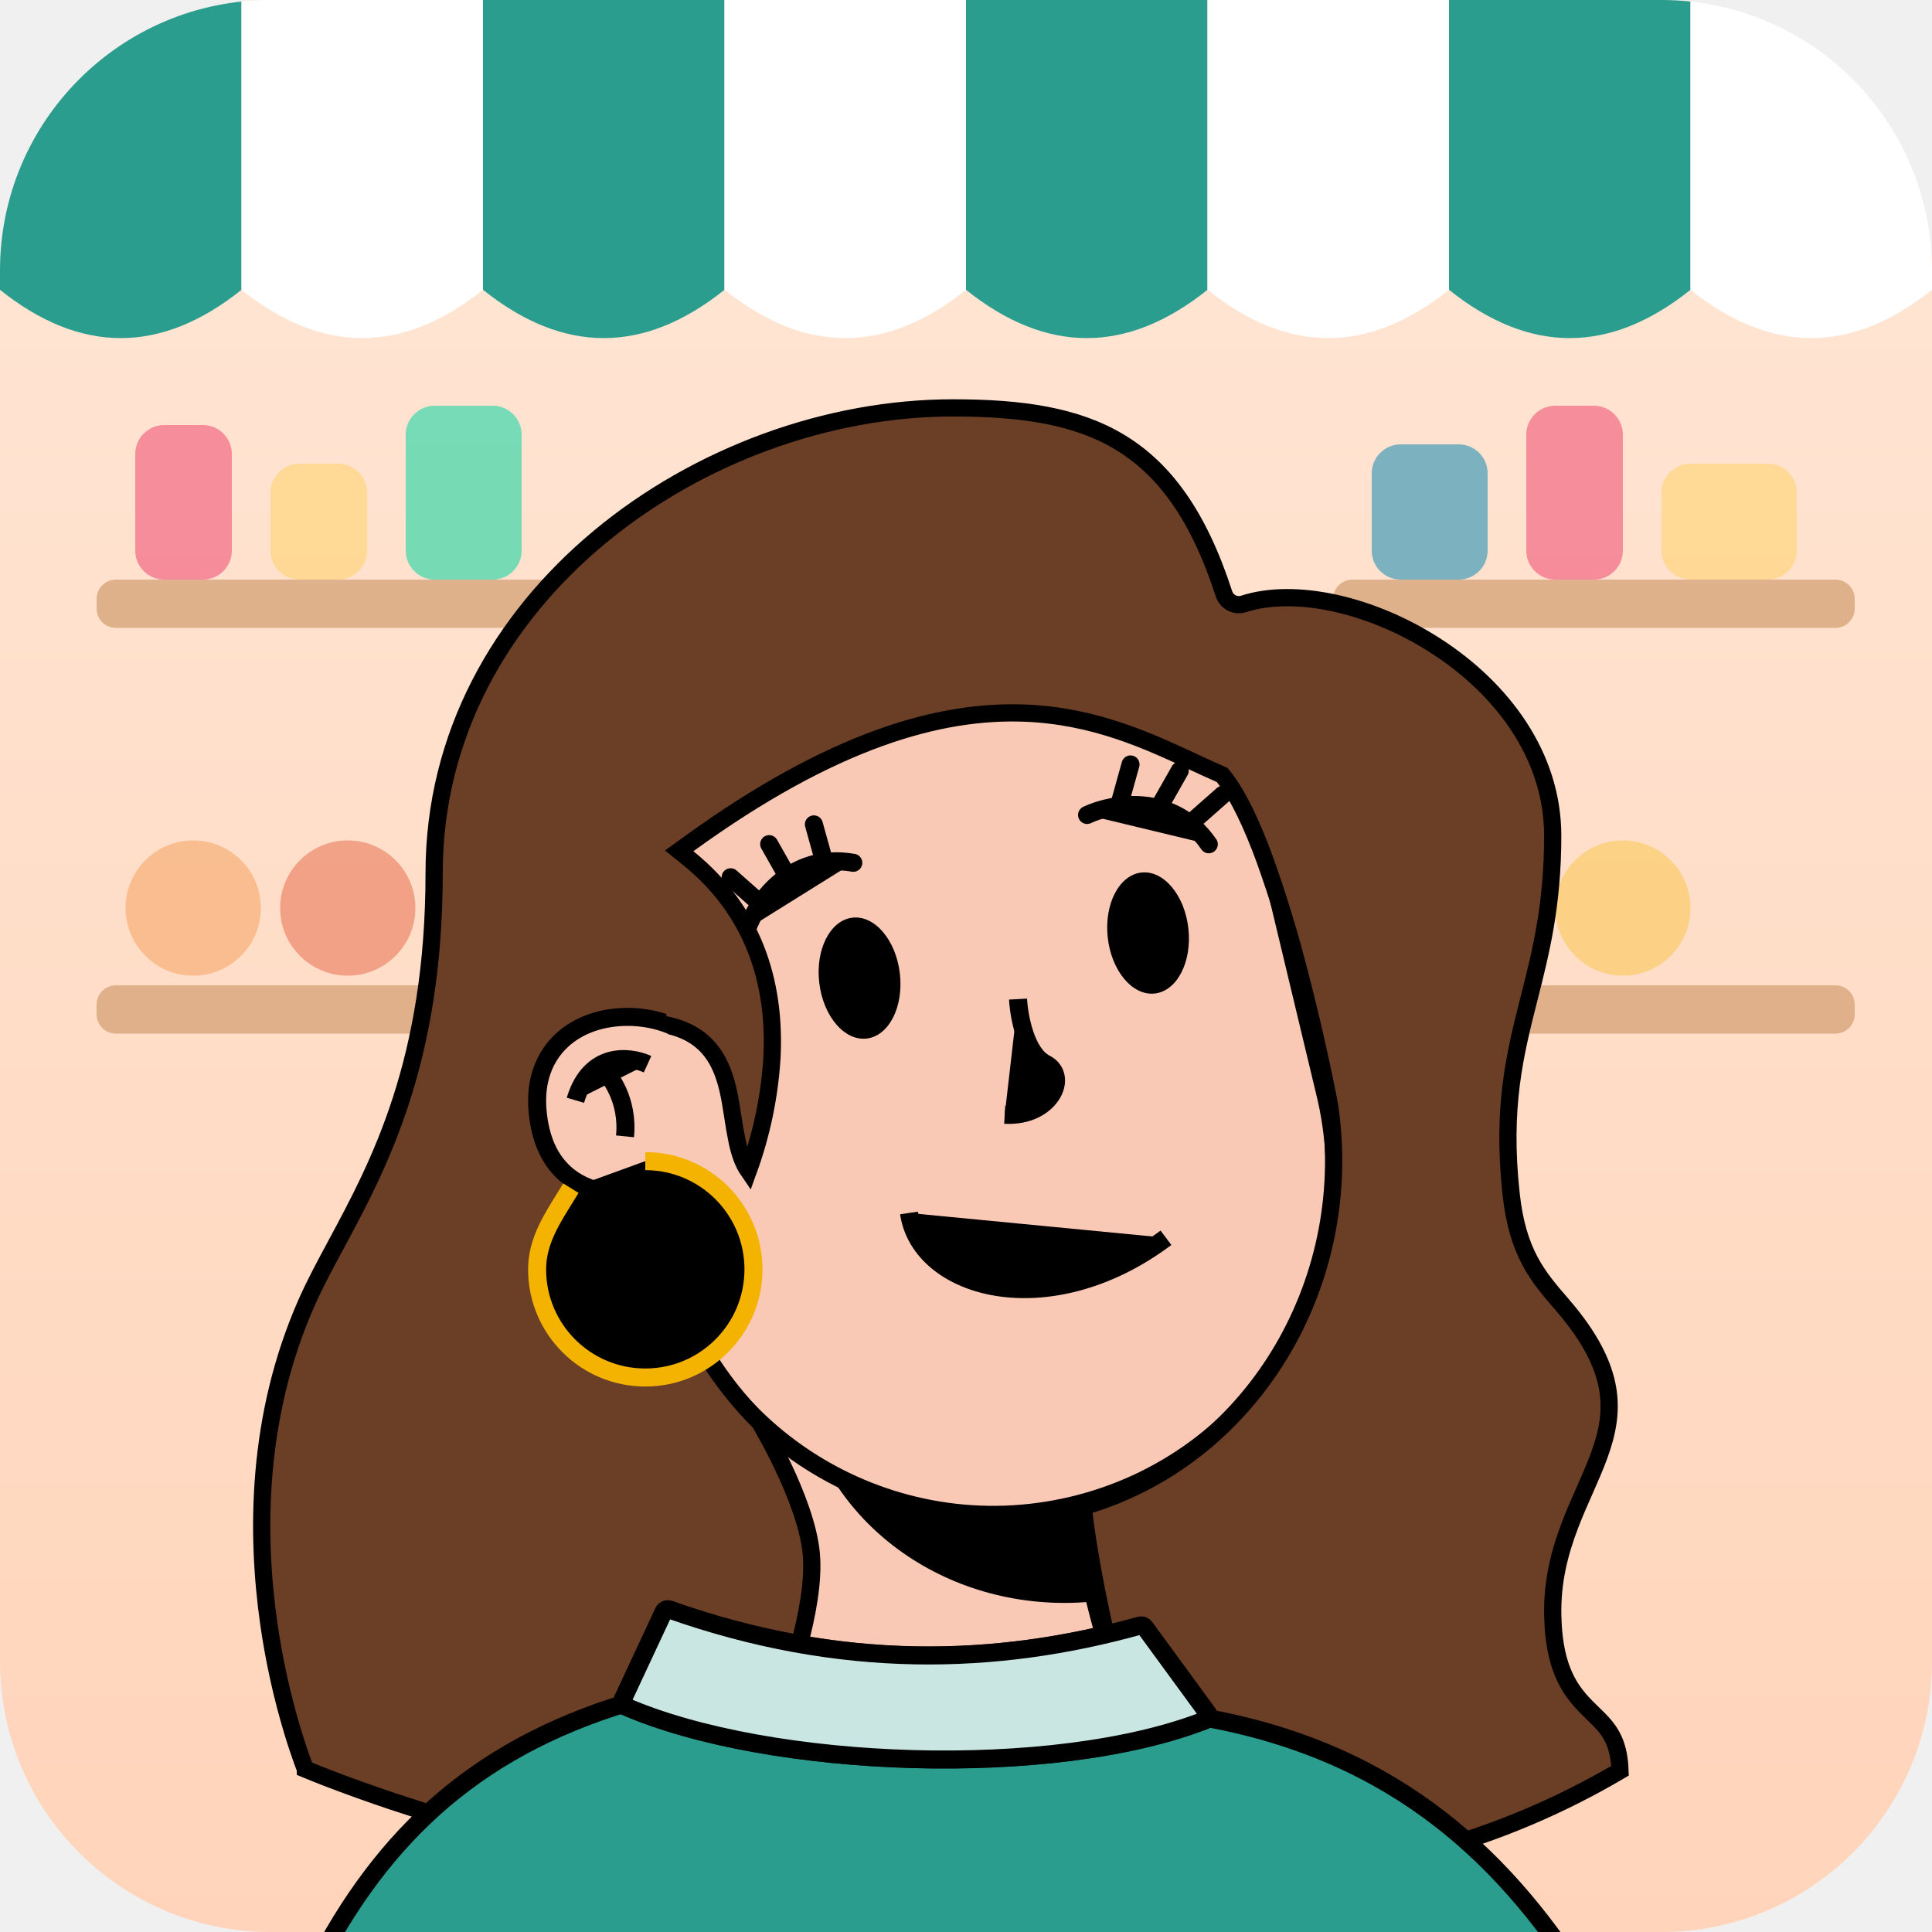
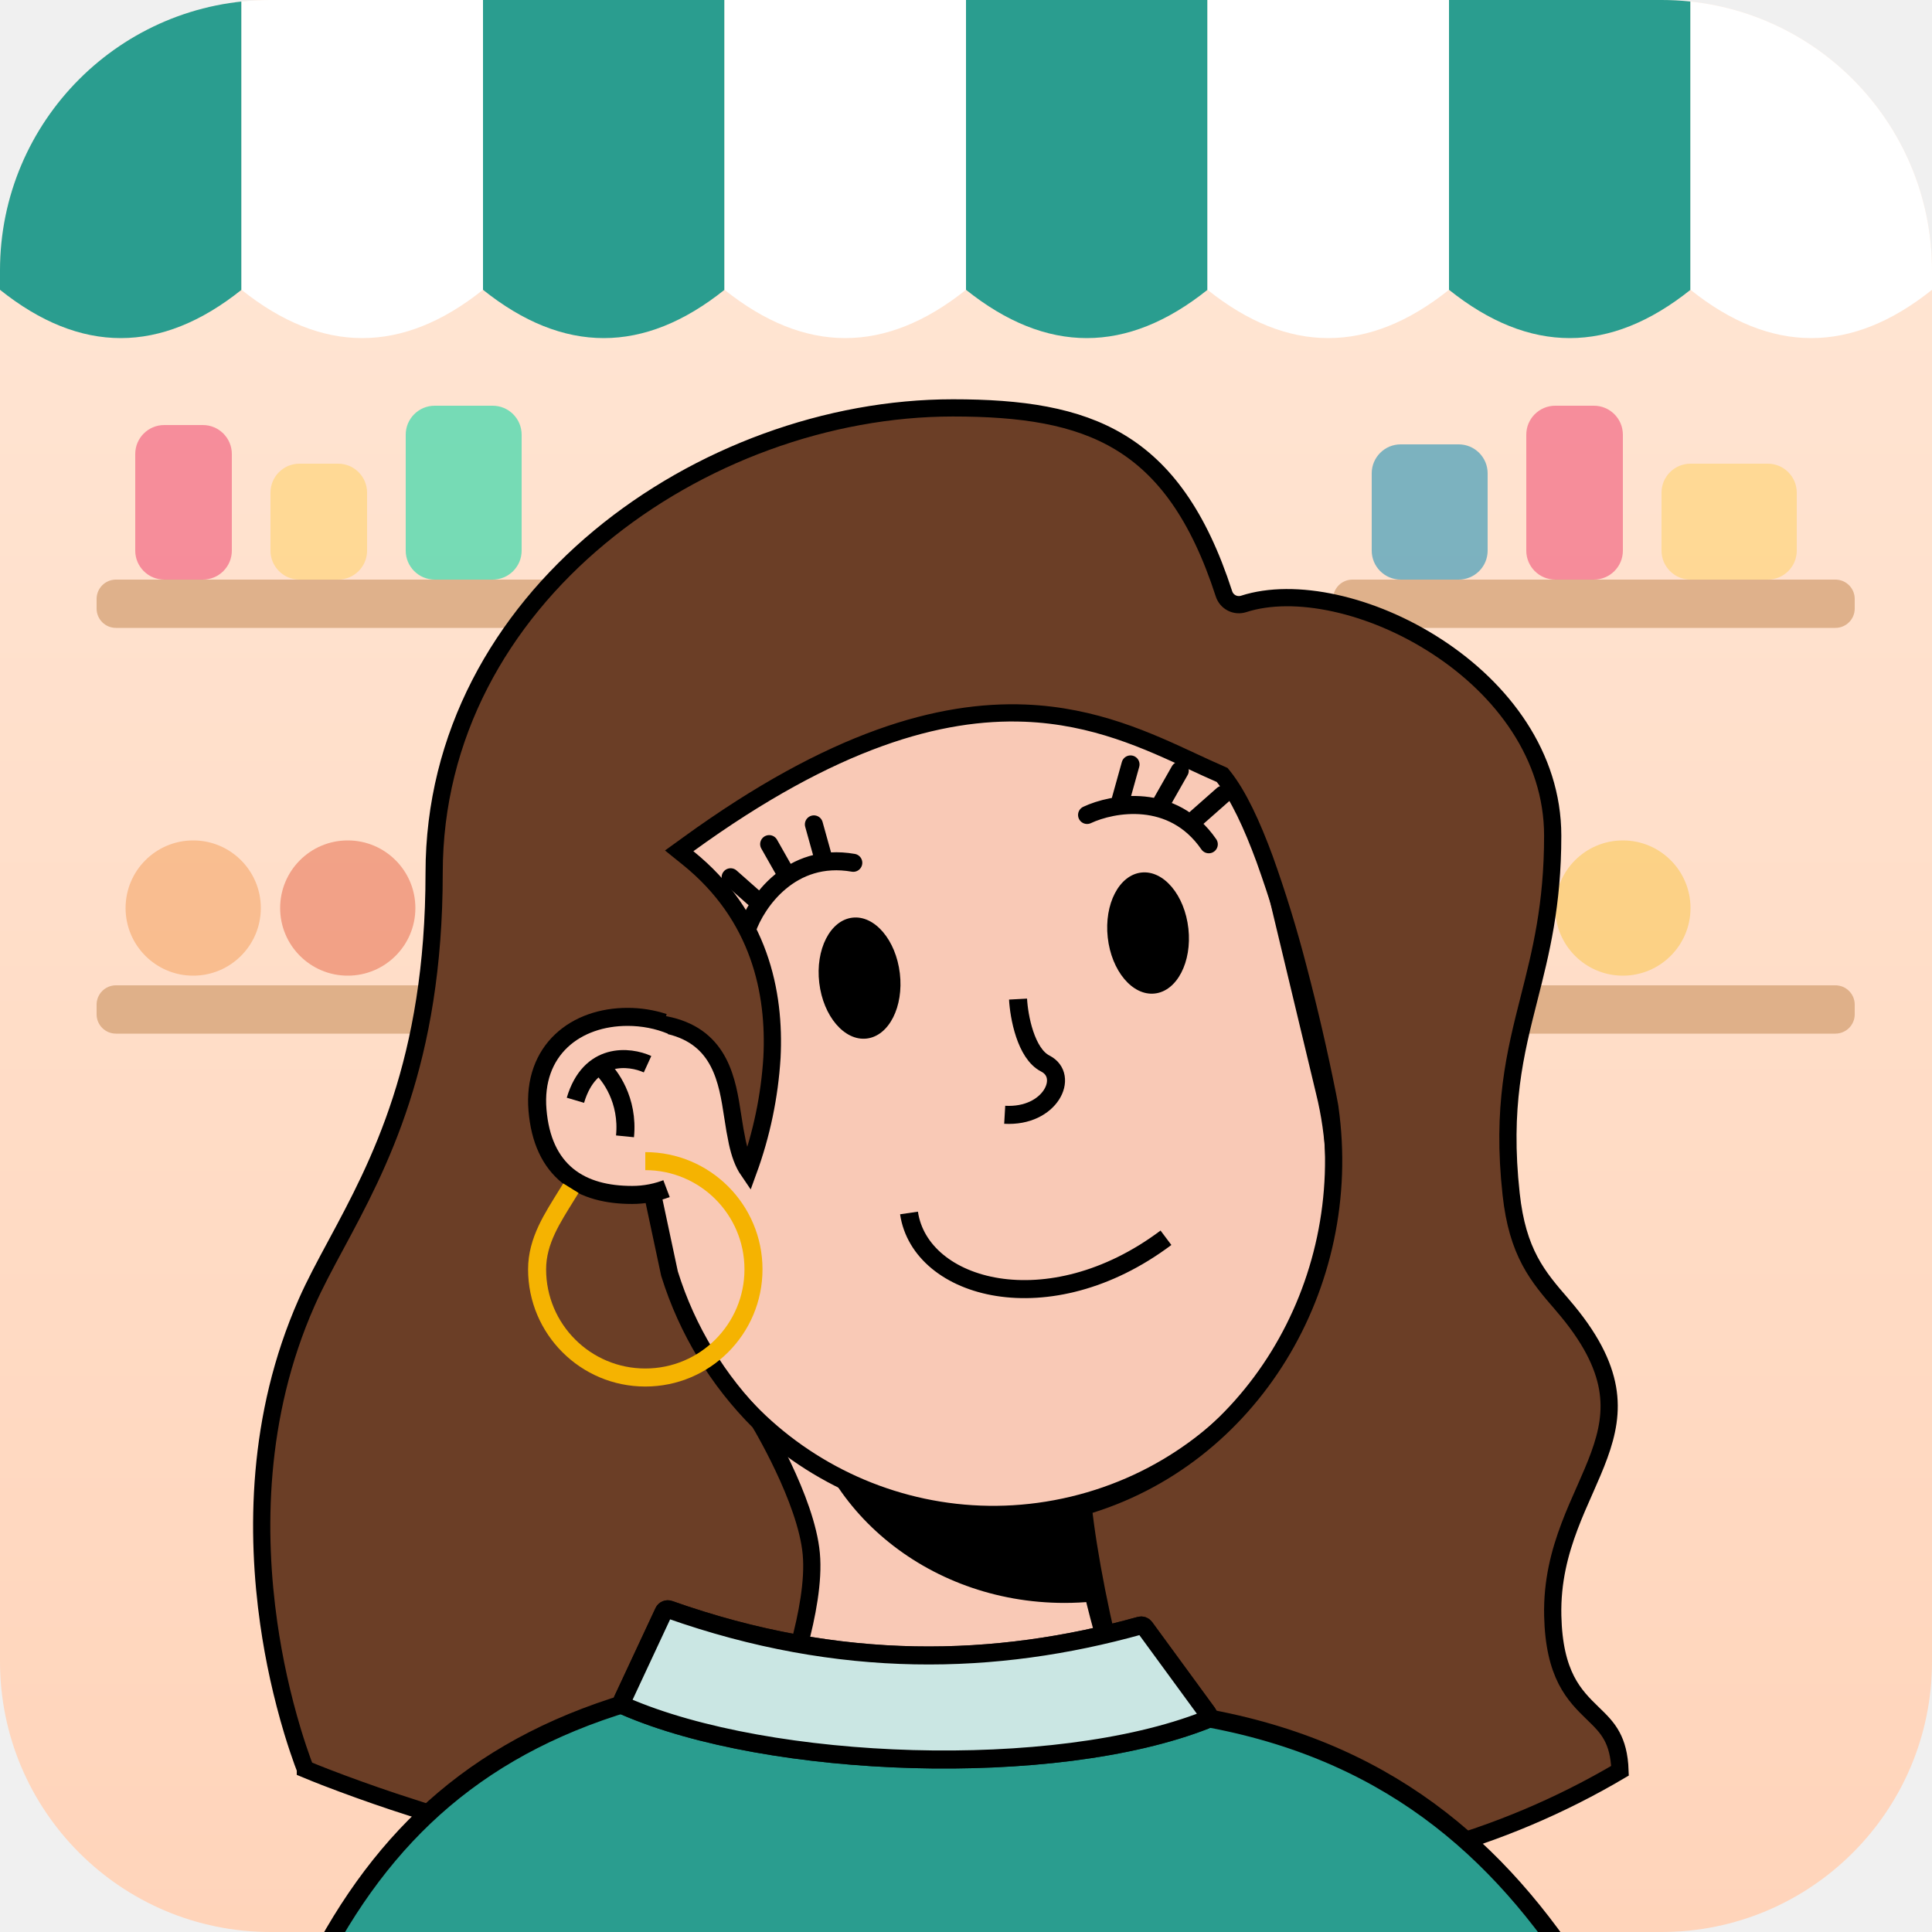
<svg xmlns="http://www.w3.org/2000/svg" viewBox="0 0 200 200" width="200" height="200">
  <defs>
    <clipPath id="cb-clip">
      <rect width="200" height="200" rx="28" />
    </clipPath>
  </defs>
  <g clip-path="url(#cb-clip)">
    <linearGradient id="cb-wall" x1="0" y1="0" x2="0" y2="1">
      <stop offset="0" stop-color="#ffe7d6" />
      <stop offset="1" stop-color="#ffd4ba" />
    </linearGradient>
    <rect width="200" height="200" fill="url(#cb-wall)" />
    <g>
      <path d="M0 0 H25 V30 Q12.5 40 0 30 Z" fill="#2a9d8f" />
      <path d="M25 0 H50 V30 Q37.5 40 25 30 Z" fill="#ffffff" />
      <path d="M50 0 H75 V30 Q62.5 40 50 30 Z" fill="#2a9d8f" />
      <path d="M75 0 H100 V30 Q87.5 40 75 30 Z" fill="#ffffff" />
      <path d="M100 0 H125 V30 Q112.5 40 100 30 Z" fill="#2a9d8f" />
      <path d="M125 0 H150 V30 Q137.5 40 125 30 Z" fill="#ffffff" />
      <path d="M150 0 H175 V30 Q162.5 40 150 30 Z" fill="#2a9d8f" />
      <path d="M175 0 H200 V30 Q187.5 40 175 30 Z" fill="#ffffff" />
    </g>
    <g opacity=".55">
      <rect x="10" y="60" width="52" height="5" rx="2" fill="#c58a55" />
      <rect x="138" y="60" width="54" height="5" rx="2" fill="#c58a55" />
      <rect x="10" y="102" width="52" height="5" rx="2" fill="#c58a55" />
      <rect x="138" y="102" width="54" height="5" rx="2" fill="#c58a55" />
      <rect x="14" y="44" width="10" height="16" rx="3" fill="#ef476f" />
      <rect x="28" y="48" width="10" height="12" rx="3" fill="#ffd166" />
      <rect x="42" y="42" width="12" height="18" rx="3" fill="#06d6a0" />
      <rect x="142" y="46" width="12" height="14" rx="3" fill="#118ab2" />
      <rect x="158" y="42" width="10" height="18" rx="3" fill="#ef476f" />
      <rect x="172" y="48" width="14" height="12" rx="3" fill="#ffd166" />
      <circle cx="20" cy="94" r="7" fill="#f4a261" />
      <circle cx="36" cy="94" r="7" fill="#e76f51" />
      <circle cx="150" cy="94" r="7" fill="#90be6d" />
      <circle cx="168" cy="94" r="7" fill="#f9c74f" />
    </g>
-     <svg x="15" y="32" width="168" height="168" viewBox="0 0 360 360">
+     <svg x="15" y="32" width="168" height="168" viewBox="0 0 360 360" fill="none" shape-rendering="auto">
      <mask id="viewboxMask">
        <rect width="360" height="360" rx="0" ry="0" x="0" y="0" fill="#fff" />
      </mask>
      <g mask="url(#viewboxMask)">
        <g transform="translate(80 23)">
          <path d="M154 319.5c-14.4-20-25.67-58.67-27-78L58.5 212 30 319.5h124Z" fill="#f9c9b6" stroke="#000" stroke-width="4" />
          <path d="M130.37 263.69c-2.1.2-4.22.31-6.37.31-30.78 0-56.05-21.57-58.76-49.1L127 241.5c.38 5.48 1.55 13.32 3.37 22.19Z" fill="#000" style="mix-blend-mode:multiply" />
          <path d="M181.94 151.37v.01l.1.4.14.65A75.72 75.72 0 0 1 34.93 187.7l-.2-.74L18 117.13l-.06-.29A75.72 75.72 0 0 1 165.2 81.55l.05.21.02.08.05.2.05.2v.01l16.4 68.44.08.34.08.34Z" fill="#f9c9b6" stroke="#000" stroke-width="4" />
          <g transform="translate(34 102.3)" />
        </g>
        <g transform="translate(170 183)">
          <path d="M-.5 17.5c2.5 17 31 25 57 5.5" stroke="#000000" stroke-width="4" />
        </g>
        <g transform="translate(110 102)">
          <path d="M99 10.21c5.67-2.66 19-5.1 27 6.5M23.58 35.52c2.07-5.9 9.68-17.12 23.56-14.7M26.07 29.46l-6.14-5.43M122.96 11.16l6.15-5.43M32.52 23.81l-4.04-7.13M115.51 7.51l4.05-7.13M40.6 20.2l-2.2-7.9M106.44 6.9l2.2-7.9" stroke="#000000" stroke-width="4" stroke-linecap="round" />
        </g>
        <g transform="translate(49 11)">
          <path d="m-13.4 312.86-.62-1.64c-.56-1.55-1.35-3.84-2.23-6.74a163.21 163.21 0 0 1-5.28-23.98c-2.81-19.77-2.8-45.8 8.4-71.12 1.8-4.09 4.07-8.3 6.52-12.85 9.47-17.6 21.77-40.46 21.77-82.45 0-30.59 14.84-56.35 36.7-74.51 21.88-18.18 50.7-28.66 78.38-28.66 15.13 0 27.3 1.73 37.07 7.64 9.72 5.87 17.37 16.05 23.05 33.58a3.47 3.47 0 0 0 4.36 2.27c11.31-3.67 28.47.04 42.95 9.5 14.42 9.4 25.62 24.15 25.62 41.91 0 15.43-2.64 25.85-5.22 36-3.12 12.3-6.13 24.16-4 43.5.7 6.45 2.15 11.03 4.16 14.82 1.98 3.73 4.48 6.62 7.12 9.66l.05.07c6.28 7.25 9.13 13.22 10.06 18.47.92 5.23-.05 9.98-1.84 14.9-.9 2.48-2 4.97-3.15 7.59l-.1.22c-1.12 2.53-2.3 5.19-3.35 7.98-2.18 5.77-3.89 12.2-3.72 19.83.15 6.48 1.3 10.91 3.01 14.27 1.7 3.32 3.89 5.44 5.8 7.3l.05.05c1.74 1.68 3.2 3.1 4.27 5.1.96 1.78 1.67 4.13 1.79 7.66a172.14 172.14 0 0 1-87.4 23.9 110.86 110.86 0 0 1-7.28-.28c-6.15-9.4-11.75-24.88-16.1-40.8-4.21-15.46-7.18-31.08-8.3-41.4 37.08-10.72 60.32-48.98 54.73-88.46l-.01-.12a5.97 5.97 0 0 0-.08-.47 76.68 76.68 0 0 0-.43-2.25 486.97 486.97 0 0 0-6.53-28.2 276.64 276.64 0 0 0-7.45-24.2c-2.76-7.5-5.83-14.15-9.1-18.24l-.3-.37-.44-.2c-1.93-.83-3.94-1.77-6.03-2.74-9.93-4.62-21.84-10.17-37.26-10.78-18.78-.74-42.56 5.78-74.7 29.09l-2.02 1.46 1.95 1.57c15.92 12.83 19.37 29.86 18.63 44.3a89.2 89.2 0 0 1-5.24 25.1c-1.16-1.69-1.9-3.82-2.45-6.33a85.19 85.19 0 0 1-.96-5.45l-.05-.3c-.3-2-.63-4.08-1.1-6.09-.96-4.01-2.57-8.02-6.14-10.86-3.58-2.84-8.8-4.25-16.4-3.83l-2.22.13.46 2.18 11.36 53.31.02.08.03.09a79.8 79.8 0 0 0 19.91 32.81 65.49 65.49 0 0 1 1.54 2.68c1.01 1.82 2.37 4.38 3.76 7.33 2.82 5.94 5.66 13.24 6.2 19.2.57 6.05-.96 13.86-2.7 20.31a129.63 129.63 0 0 1-2.84 9.14c-5.03-2.4-9.53-2.23-13.38.01-4.16 2.43-7.21 7.06-9.48 12.22-4.15 9.42-6.14 21.64-7.06 29.22A601.65 601.65 0 0 1 6.2 320.1 353.85 353.85 0 0 1-9 314.64a190.8 190.8 0 0 1-4.4-1.77Z" fill="#6b3e26" stroke="#000" stroke-width="3.82" />
        </g>
        <g transform="translate(142 119)">
          <g fill="#000000">
            <ellipse cx="16.53" cy="29.4" rx="9" ry="13.5" transform="rotate(-6.78 16.53 29.4)" />
            <ellipse cx="80.53" cy="19.4" rx="9" ry="13.5" transform="rotate(-6.28 80.53 19.4)" />
          </g>
          <g transform="translate(-40 -8)" />
        </g>
        <g transform="rotate(-8 1149.44 -1186.92)">
          <path d="M16.5 7c-.33 3.83 0 12.2 4 15 5 3.5-.5 12-10.5 10" stroke="#000" stroke-width="4" />
        </g>
        <g transform="translate(84 154)">
          <path d="M30.5 6.18A23.78 23.78 0 0 0 23.08 5c-10.5 0-19 6.5-18 18.5 1.04 12.5 8.5 17 19 17A19.6 19.6 0 0 0 31 39.23" stroke="#000" stroke-width="8" />
          <path d="M31.5 39.04a19.38 19.38 0 0 1-7.42 1.46c-10.5 0-17.96-4.5-19-17-1-12 7.5-18.5 18-18.5 3.14 0 6.19.6 8.92 1.73l-.5 32.3Z" fill="#f9c9b6" />
          <path d="M27.5 13.5c-4-1.83-12.8-2.8-16 8" stroke="#000" stroke-width="4" />
          <path d="M17 14c2.17 1.83 6.3 7.5 5.5 15.5" stroke="#000" stroke-width="4" />
          <g transform="translate(3 35)">
            <path d="M24 0A24 24 0 1 1 0 24c0-6.4 3.5-11.5 6.57-16.5L7.5 6" stroke="#f5b301" stroke-width="4" />
          </g>
        </g>
        <g transform="translate(53 272)">
          <g stroke="#000" stroke-width="4">
            <path d="M260.7 91H-12.64C3.67 61.66 26.86 42.98 64.44 34.4c16.02-3.65 34.67-5.47 56.56-5.47 9.46 0 16.81 1.44 23.8 3.35 2.58.7 5.18 1.5 7.84 2.3 4.4 1.34 8.97 2.72 13.91 3.86l.14.03.15.01c46.12 3.8 73.78 24.3 93.85 52.5Z" fill="#2a9d8f" />
            <path d="m52.93 36.58 9.15-19.6a1 1 0 0 1 1.25-.51c37.93 13.42 72.43 12.48 104.4 3.57a1 1 0 0 1 1.09.38l13.93 19.05a.98.98 0 0 1-.42 1.5c-33.6 13.2-96.67 10.95-128.91-3.07a.98.98 0 0 1-.49-1.32Z" fill="#2a9d8f" />
            <path opacity=".75" d="m52.93 36.58 9.15-19.6a1 1 0 0 1 1.25-.51c37.93 13.42 72.43 12.48 104.4 3.57a1 1 0 0 1 1.09.38l13.93 19.05a.98.98 0 0 1-.42 1.5c-33.6 13.2-96.67 10.95-128.91-3.07a.98.98 0 0 1-.49-1.32Z" fill="#fff" />
          </g>
        </g>
      </g>
    </svg>
  </g>
</svg>
